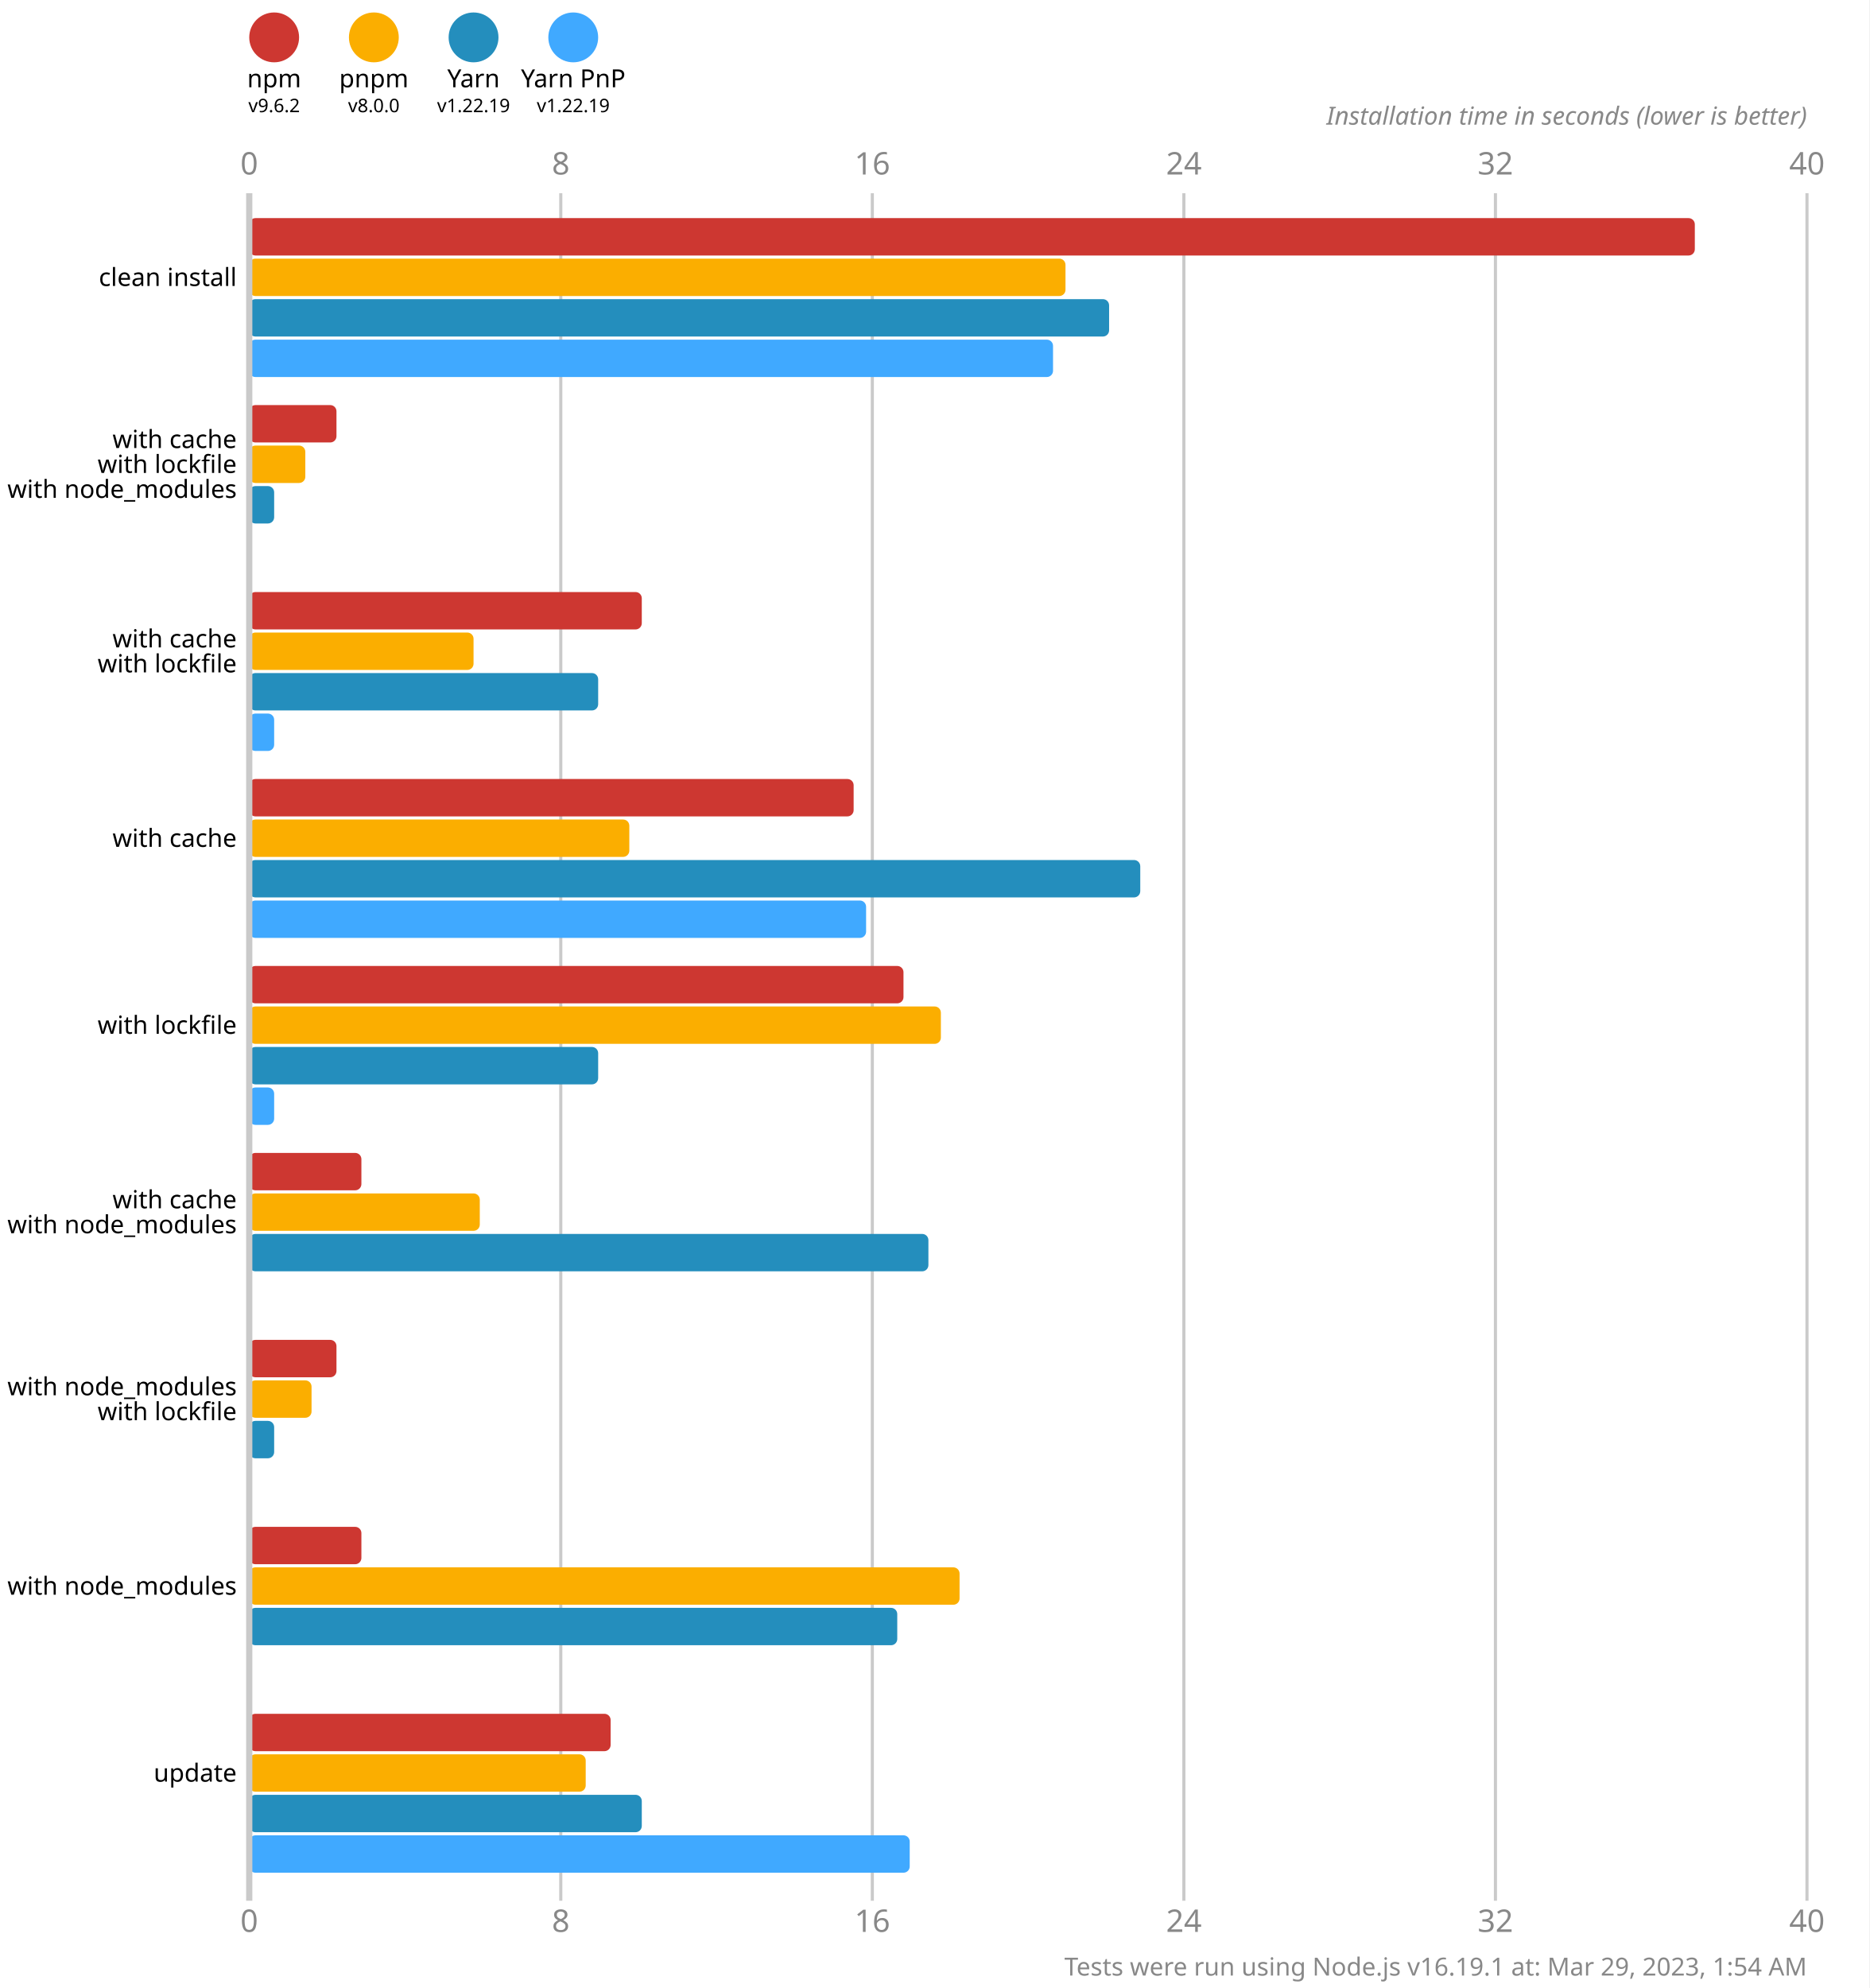
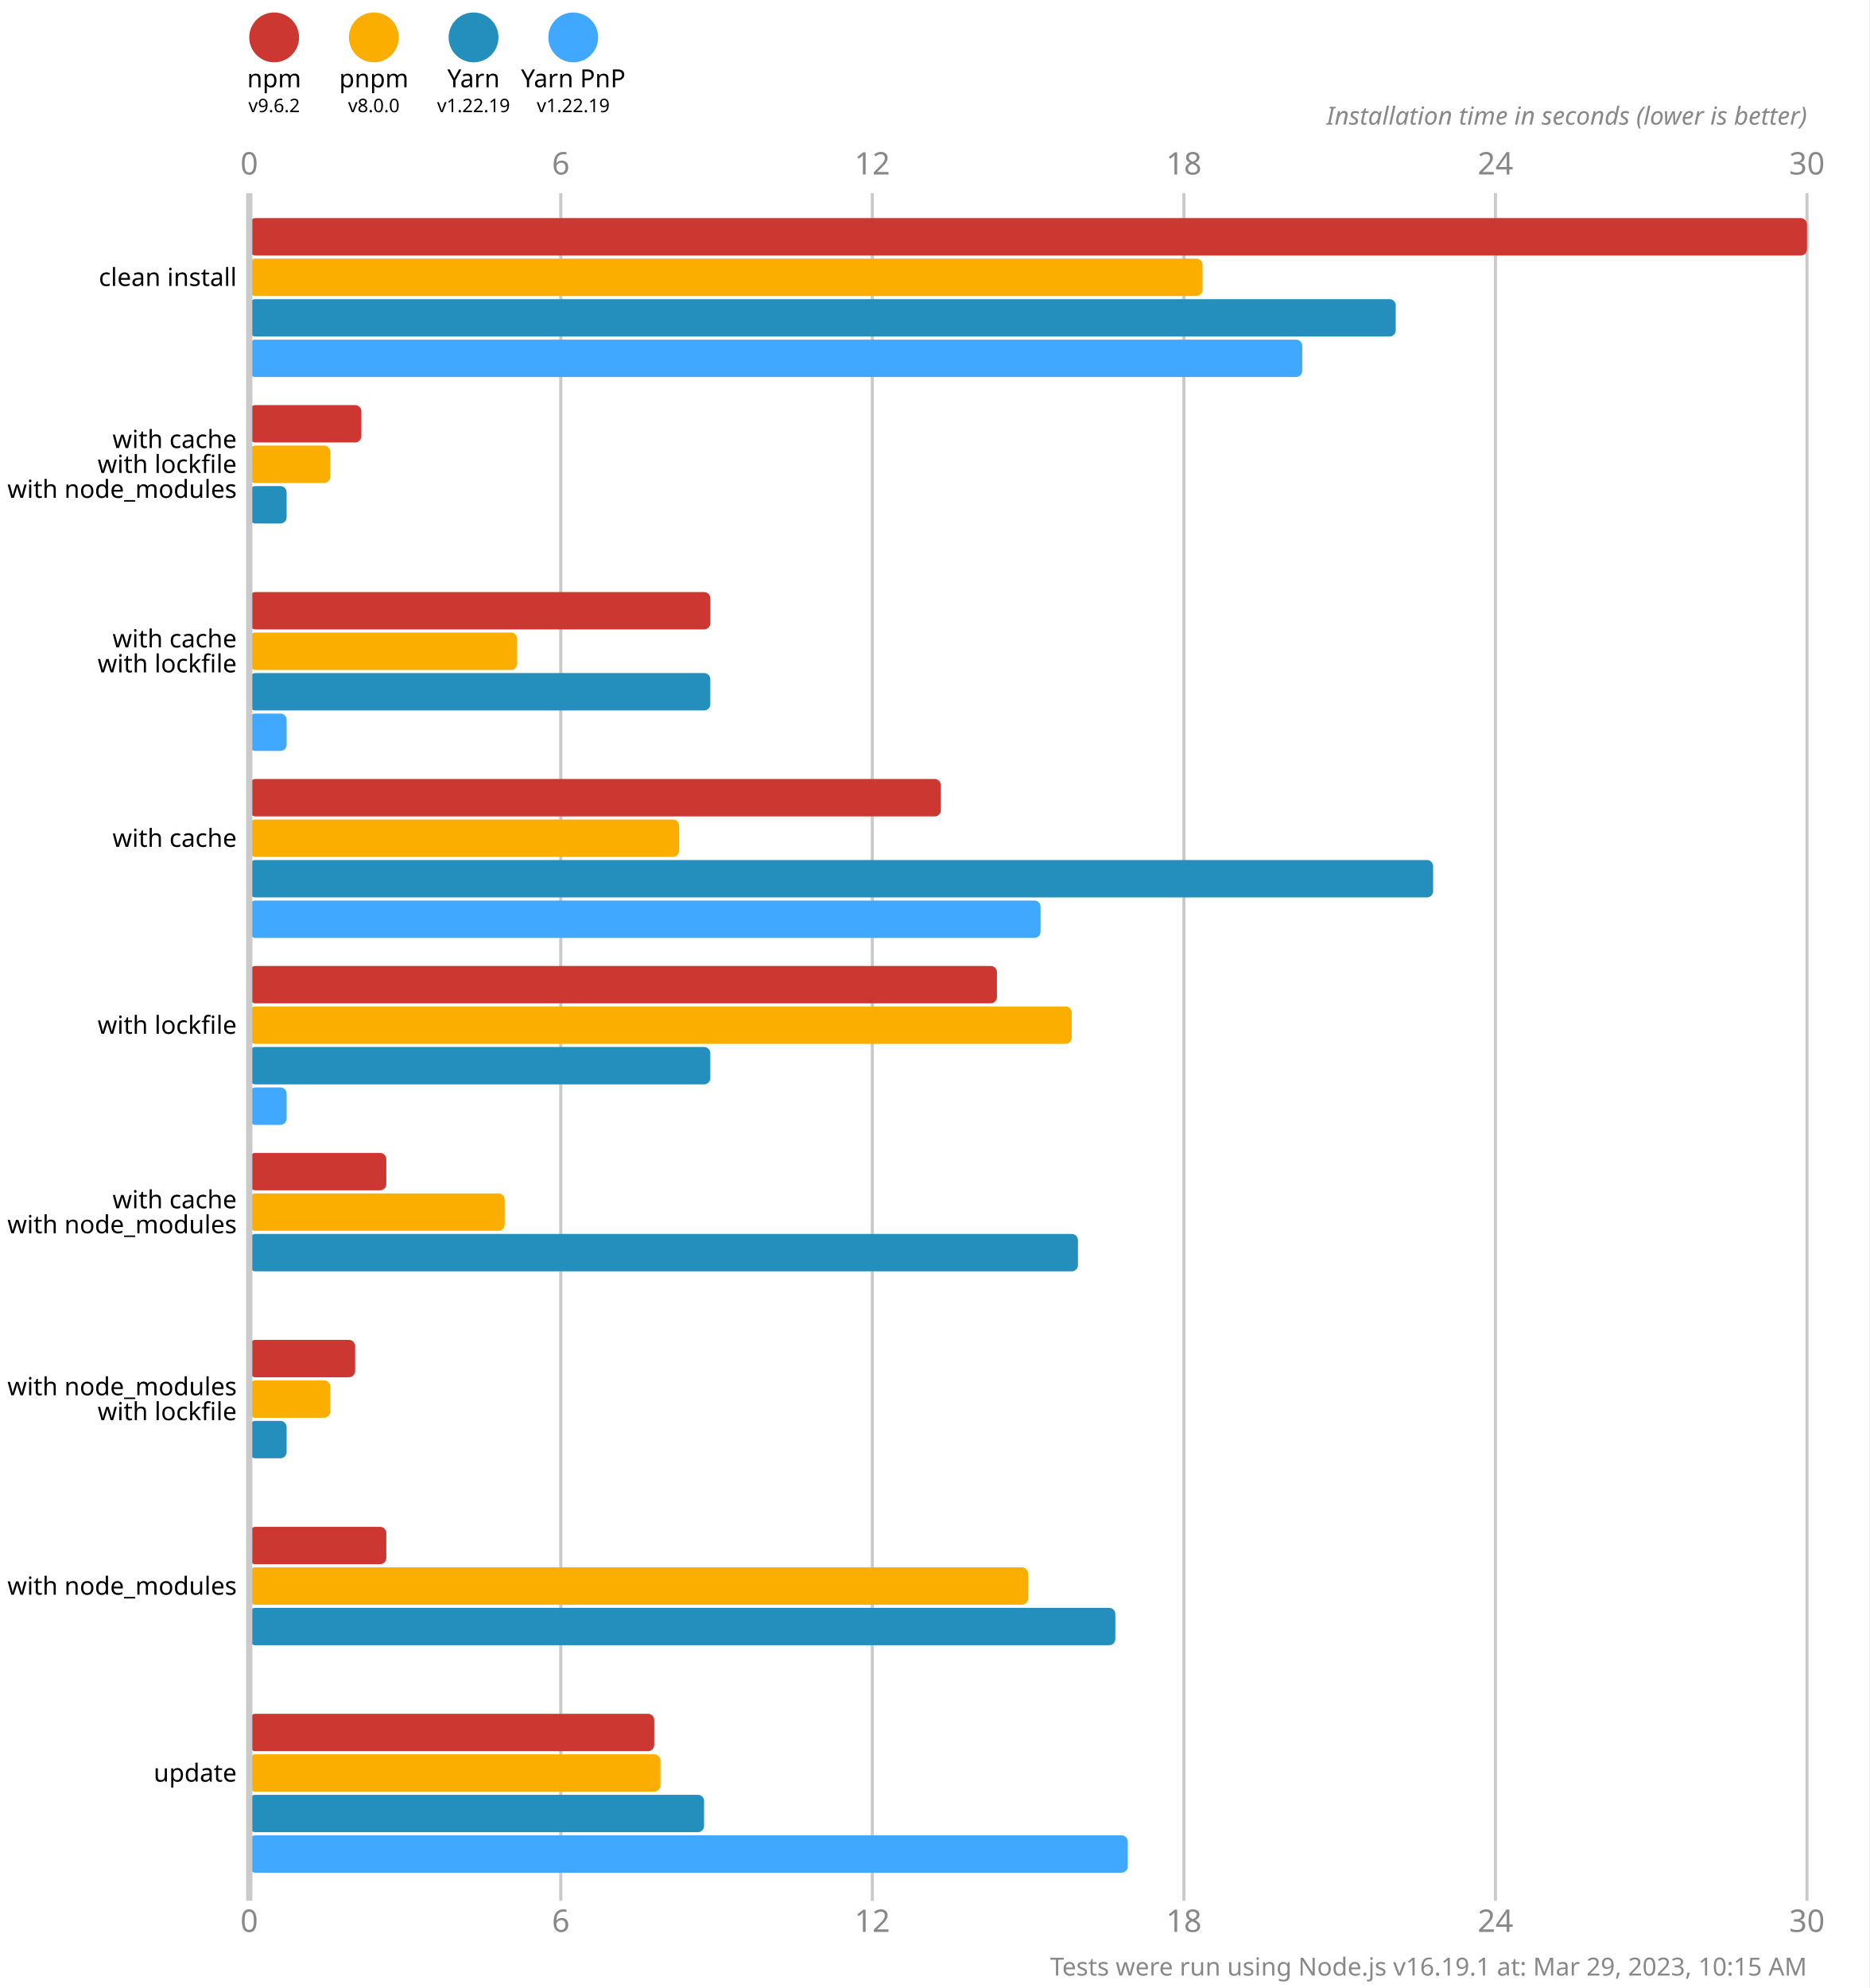
<svg xmlns="http://www.w3.org/2000/svg" version="1.1" viewBox="0 0 300 319">
  <style>
    .font { font-family: sans-serif; }
    .s3 { font-size: 3px; }
    .s4 { font-size: 4px; }
    .s5 { font-size: 5px; }
    .line { stroke: #cacaca; }
    .width { stroke-width: 0.5; }
    .text { fill: #888; }
  </style>
  <rect x="0" y="0" width="300" height="319" fill="#fff" />
  <circle cx="44" cy="6" r="4" fill="#cd3731" />
  <text x="44" y="14" class="font s4" text-anchor="middle">npm</text>
  <text x="44" y="18" class="font s3" text-anchor="middle">v9.6.2</text>
  <circle cx="60" cy="6" r="4" fill="#fbae00" />
  <text x="60" y="14" class="font s4" text-anchor="middle">pnpm</text>
  <text x="60" y="18" class="font s3" text-anchor="middle">v8.0.0</text>
  <circle cx="76" cy="6" r="4" fill="#248ebd" />
  <text x="76" y="14" class="font s4" text-anchor="middle">Yarn</text>
  <text x="76" y="18" class="font s3" text-anchor="middle">v1.22.19</text>
  <circle cx="92" cy="6" r="4" fill="#40a9ff" />
  <text x="92" y="14" class="font s4" text-anchor="middle">Yarn PnP</text>
  <text x="92" y="18" class="font s3" text-anchor="middle">v1.22.19</text>
  <text x="40" y="28" class="font s5 text" text-anchor="middle">0</text>
  <text x="40" y="310" class="font s5 text" text-anchor="middle">0</text>
  <line x1="90" y1="31" x2="90" y2="305" class="line width" />
-   <text x="90" y="28" class="font s5 text" text-anchor="middle">8</text>
-   <text x="90" y="310" class="font s5 text" text-anchor="middle">8</text>
+   <text x="90" y="28" class="font s5 text" text-anchor="middle">6</text>
+   <text x="90" y="310" class="font s5 text" text-anchor="middle">6</text>
  <line x1="140" y1="31" x2="140" y2="305" class="line width" />
-   <text x="140" y="28" class="font s5 text" text-anchor="middle">16</text>
-   <text x="140" y="310" class="font s5 text" text-anchor="middle">16</text>
+   <text x="140" y="28" class="font s5 text" text-anchor="middle">12</text>
+   <text x="140" y="310" class="font s5 text" text-anchor="middle">12</text>
  <line x1="190" y1="31" x2="190" y2="305" class="line width" />
-   <text x="190" y="28" class="font s5 text" text-anchor="middle">24</text>
-   <text x="190" y="310" class="font s5 text" text-anchor="middle">24</text>
+   <text x="190" y="28" class="font s5 text" text-anchor="middle">18</text>
+   <text x="190" y="310" class="font s5 text" text-anchor="middle">18</text>
  <line x1="240" y1="31" x2="240" y2="305" class="line width" />
-   <text x="240" y="28" class="font s5 text" text-anchor="middle">32</text>
-   <text x="240" y="310" class="font s5 text" text-anchor="middle">32</text>
+   <text x="240" y="28" class="font s5 text" text-anchor="middle">24</text>
+   <text x="240" y="310" class="font s5 text" text-anchor="middle">24</text>
  <line x1="290" y1="31" x2="290" y2="305" class="line width" />
-   <text x="290" y="28" class="font s5 text" text-anchor="middle">40</text>
-   <text x="290" y="310" class="font s5 text" text-anchor="middle">40</text>
+   <text x="290" y="28" class="font s5 text" text-anchor="middle">30</text>
+   <text x="290" y="310" class="font s5 text" text-anchor="middle">30</text>
  <text x="290" y="20" class="font s4 text" font-style="italic" text-anchor="end">Installation time in seconds (lower is better)</text>
-   <rect x="40" y="35" width="232" height="6" fill="#cd3731" rx="1" ry="1" />
-   <rect x="40" y="41.5" width="131" height="6" fill="#fbae00" rx="1" ry="1" />
-   <rect x="40" y="48" width="138" height="6" fill="#248ebd" rx="1" ry="1" />
-   <rect x="40" y="54.5" width="129" height="6" fill="#40a9ff" rx="1" ry="1" />
-   <rect x="40" y="65" width="14" height="6" fill="#cd3731" rx="1" ry="1" />
-   <rect x="40" y="71.5" width="9" height="6" fill="#fbae00" rx="1" ry="1" />
-   <rect x="40" y="78" width="4" height="6" fill="#248ebd" rx="1" ry="1" />
+   <rect x="40" y="35" width="250" height="6" fill="#cd3731" rx="1" ry="1" />
+   <rect x="40" y="41.5" width="153" height="6" fill="#fbae00" rx="1" ry="1" />
+   <rect x="40" y="48" width="184" height="6" fill="#248ebd" rx="1" ry="1" />
+   <rect x="40" y="54.5" width="169" height="6" fill="#40a9ff" rx="1" ry="1" />
+   <rect x="40" y="65" width="18" height="6" fill="#cd3731" rx="1" ry="1" />
+   <rect x="40" y="71.5" width="13" height="6" fill="#fbae00" rx="1" ry="1" />
+   <rect x="40" y="78" width="6" height="6" fill="#248ebd" rx="1" ry="1" />
  <rect x="40" y="84.5" width="0" height="6" fill="#40a9ff" rx="1" ry="1" />
-   <rect x="40" y="95" width="63" height="6" fill="#cd3731" rx="1" ry="1" />
-   <rect x="40" y="101.5" width="36" height="6" fill="#fbae00" rx="1" ry="1" />
-   <rect x="40" y="108" width="56" height="6" fill="#248ebd" rx="1" ry="1" />
-   <rect x="40" y="114.5" width="4" height="6" fill="#40a9ff" rx="1" ry="1" />
-   <rect x="40" y="125" width="97" height="6" fill="#cd3731" rx="1" ry="1" />
-   <rect x="40" y="131.5" width="61" height="6" fill="#fbae00" rx="1" ry="1" />
-   <rect x="40" y="138" width="143" height="6" fill="#248ebd" rx="1" ry="1" />
-   <rect x="40" y="144.5" width="99" height="6" fill="#40a9ff" rx="1" ry="1" />
-   <rect x="40" y="155" width="105" height="6" fill="#cd3731" rx="1" ry="1" />
-   <rect x="40" y="161.5" width="111" height="6" fill="#fbae00" rx="1" ry="1" />
-   <rect x="40" y="168" width="56" height="6" fill="#248ebd" rx="1" ry="1" />
-   <rect x="40" y="174.5" width="4" height="6" fill="#40a9ff" rx="1" ry="1" />
-   <rect x="40" y="185" width="18" height="6" fill="#cd3731" rx="1" ry="1" />
-   <rect x="40" y="191.5" width="37" height="6" fill="#fbae00" rx="1" ry="1" />
-   <rect x="40" y="198" width="109" height="6" fill="#248ebd" rx="1" ry="1" />
+   <rect x="40" y="95" width="74" height="6" fill="#cd3731" rx="1" ry="1" />
+   <rect x="40" y="101.5" width="43" height="6" fill="#fbae00" rx="1" ry="1" />
+   <rect x="40" y="108" width="74" height="6" fill="#248ebd" rx="1" ry="1" />
+   <rect x="40" y="114.5" width="6" height="6" fill="#40a9ff" rx="1" ry="1" />
+   <rect x="40" y="125" width="111" height="6" fill="#cd3731" rx="1" ry="1" />
+   <rect x="40" y="131.5" width="69" height="6" fill="#fbae00" rx="1" ry="1" />
+   <rect x="40" y="138" width="190" height="6" fill="#248ebd" rx="1" ry="1" />
+   <rect x="40" y="144.5" width="127" height="6" fill="#40a9ff" rx="1" ry="1" />
+   <rect x="40" y="155" width="120" height="6" fill="#cd3731" rx="1" ry="1" />
+   <rect x="40" y="161.5" width="132" height="6" fill="#fbae00" rx="1" ry="1" />
+   <rect x="40" y="168" width="74" height="6" fill="#248ebd" rx="1" ry="1" />
+   <rect x="40" y="174.5" width="6" height="6" fill="#40a9ff" rx="1" ry="1" />
+   <rect x="40" y="185" width="22" height="6" fill="#cd3731" rx="1" ry="1" />
+   <rect x="40" y="191.5" width="41" height="6" fill="#fbae00" rx="1" ry="1" />
+   <rect x="40" y="198" width="133" height="6" fill="#248ebd" rx="1" ry="1" />
  <rect x="40" y="204.5" width="0" height="6" fill="#40a9ff" rx="1" ry="1" />
-   <rect x="40" y="215" width="14" height="6" fill="#cd3731" rx="1" ry="1" />
-   <rect x="40" y="221.5" width="10" height="6" fill="#fbae00" rx="1" ry="1" />
-   <rect x="40" y="228" width="4" height="6" fill="#248ebd" rx="1" ry="1" />
+   <rect x="40" y="215" width="17" height="6" fill="#cd3731" rx="1" ry="1" />
+   <rect x="40" y="221.5" width="13" height="6" fill="#fbae00" rx="1" ry="1" />
+   <rect x="40" y="228" width="6" height="6" fill="#248ebd" rx="1" ry="1" />
  <rect x="40" y="234.5" width="0" height="6" fill="#40a9ff" rx="1" ry="1" />
-   <rect x="40" y="245" width="18" height="6" fill="#cd3731" rx="1" ry="1" />
-   <rect x="40" y="251.5" width="114" height="6" fill="#fbae00" rx="1" ry="1" />
-   <rect x="40" y="258" width="104" height="6" fill="#248ebd" rx="1" ry="1" />
+   <rect x="40" y="245" width="22" height="6" fill="#cd3731" rx="1" ry="1" />
+   <rect x="40" y="251.5" width="125" height="6" fill="#fbae00" rx="1" ry="1" />
+   <rect x="40" y="258" width="139" height="6" fill="#248ebd" rx="1" ry="1" />
  <rect x="40" y="264.5" width="0" height="6" fill="#40a9ff" rx="1" ry="1" />
-   <rect x="40" y="275" width="58" height="6" fill="#cd3731" rx="1" ry="1" />
-   <rect x="40" y="281.5" width="54" height="6" fill="#fbae00" rx="1" ry="1" />
-   <rect x="40" y="288" width="63" height="6" fill="#248ebd" rx="1" ry="1" />
-   <rect x="40" y="294.5" width="106" height="6" fill="#40a9ff" rx="1" ry="1" />
+   <rect x="40" y="275" width="65" height="6" fill="#cd3731" rx="1" ry="1" />
+   <rect x="40" y="281.5" width="66" height="6" fill="#fbae00" rx="1" ry="1" />
+   <rect x="40" y="288" width="73" height="6" fill="#248ebd" rx="1" ry="1" />
+   <rect x="40" y="294.5" width="141" height="6" fill="#40a9ff" rx="1" ry="1" />
  <line x1="40" y1="31" x2="40" y2="305" class="line" />
  <text x="38" y="44.5" class="font s4" dominant-baseline="middle" text-anchor="end">clean install</text>
  <text x="38" y="70.5" class="font s4" dominant-baseline="middle" text-anchor="end">with cache</text>
  <text x="38" y="74.5" class="font s4" dominant-baseline="middle" text-anchor="end">with lockfile</text>
  <text x="38" y="78.5" class="font s4" dominant-baseline="middle" text-anchor="end">with node_modules</text>
  <text x="38" y="102.5" class="font s4" dominant-baseline="middle" text-anchor="end">with cache</text>
  <text x="38" y="106.5" class="font s4" dominant-baseline="middle" text-anchor="end">with lockfile</text>
  <text x="38" y="134.5" class="font s4" dominant-baseline="middle" text-anchor="end">with cache</text>
  <text x="38" y="164.5" class="font s4" dominant-baseline="middle" text-anchor="end">with lockfile</text>
  <text x="38" y="192.5" class="font s4" dominant-baseline="middle" text-anchor="end">with cache</text>
  <text x="38" y="196.5" class="font s4" dominant-baseline="middle" text-anchor="end">with node_modules</text>
  <text x="38" y="222.5" class="font s4" dominant-baseline="middle" text-anchor="end">with node_modules</text>
  <text x="38" y="226.5" class="font s4" dominant-baseline="middle" text-anchor="end">with lockfile</text>
  <text x="38" y="254.5" class="font s4" dominant-baseline="middle" text-anchor="end">with node_modules</text>
  <text x="38" y="284.5" class="font s4" dominant-baseline="middle" text-anchor="end">update</text>
-   <text x="290" y="317" class="font s4 text" text-anchor="end">Tests were run using Node.js v16.19.1 at: Mar 29, 2023, 1:54 AM</text>
+   <text x="290" y="317" class="font s4 text" text-anchor="end">Tests were run using Node.js v16.19.1 at: Mar 29, 2023, 10:15 AM</text>
</svg>
